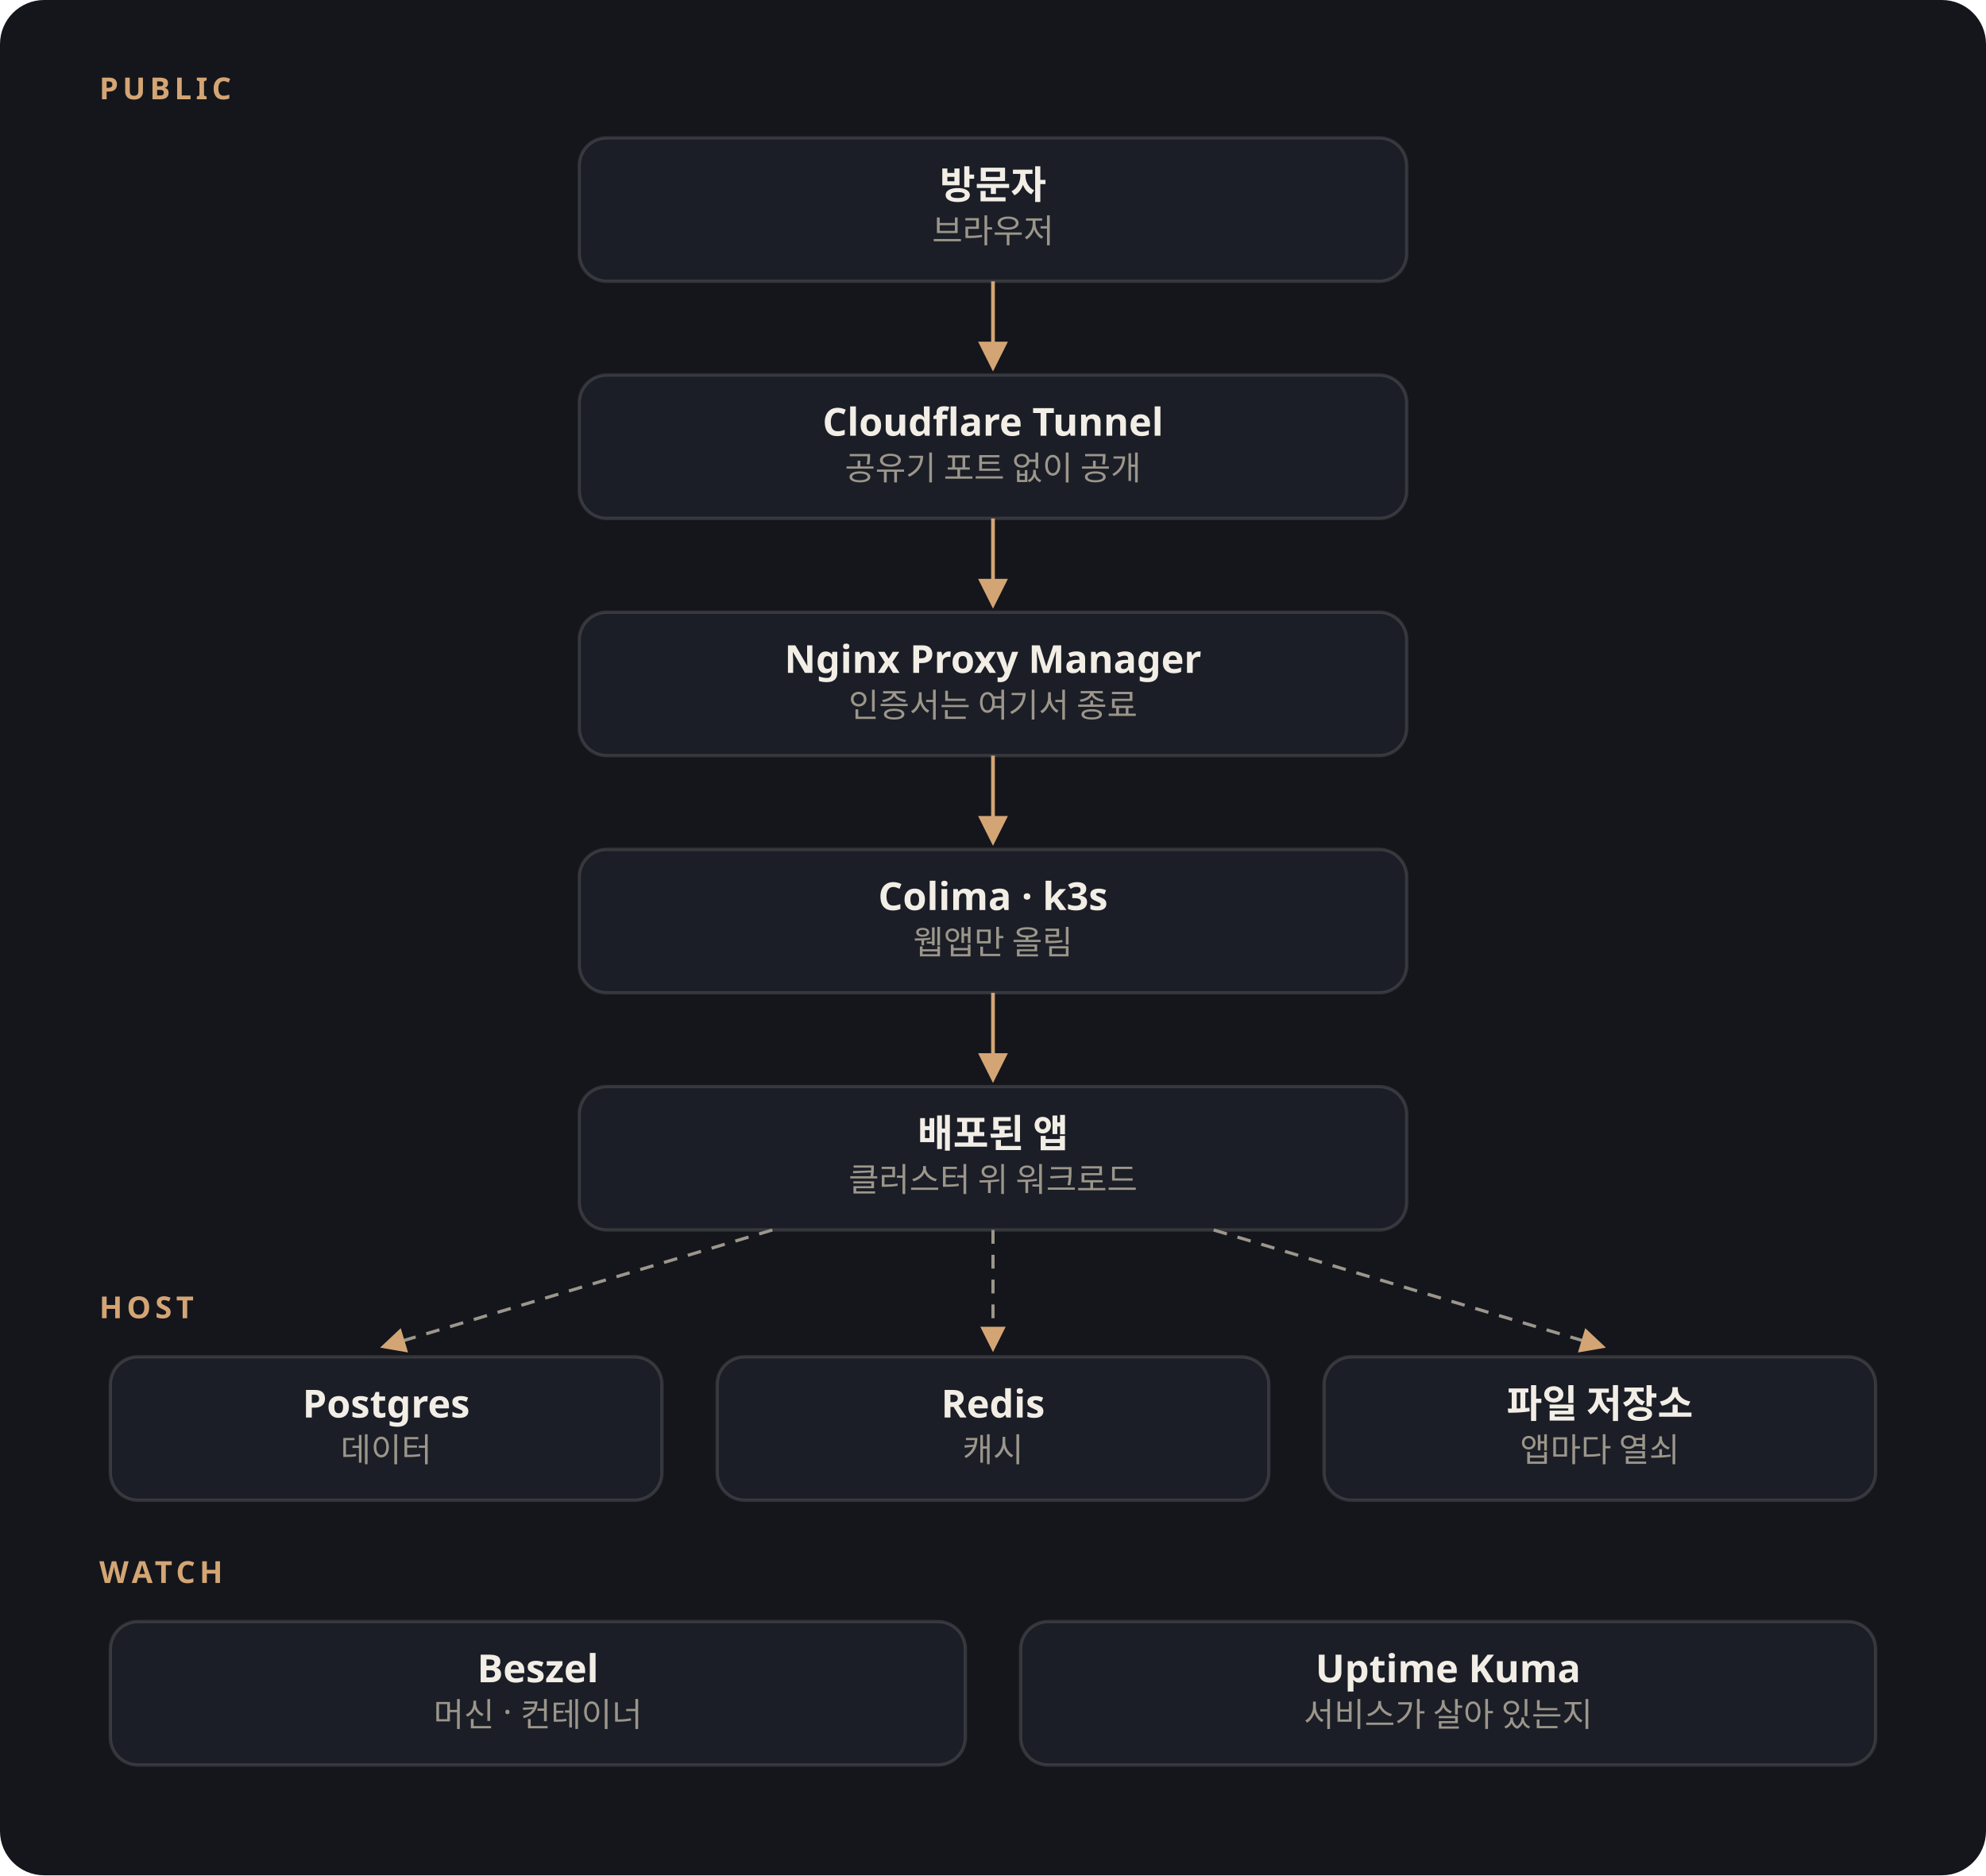
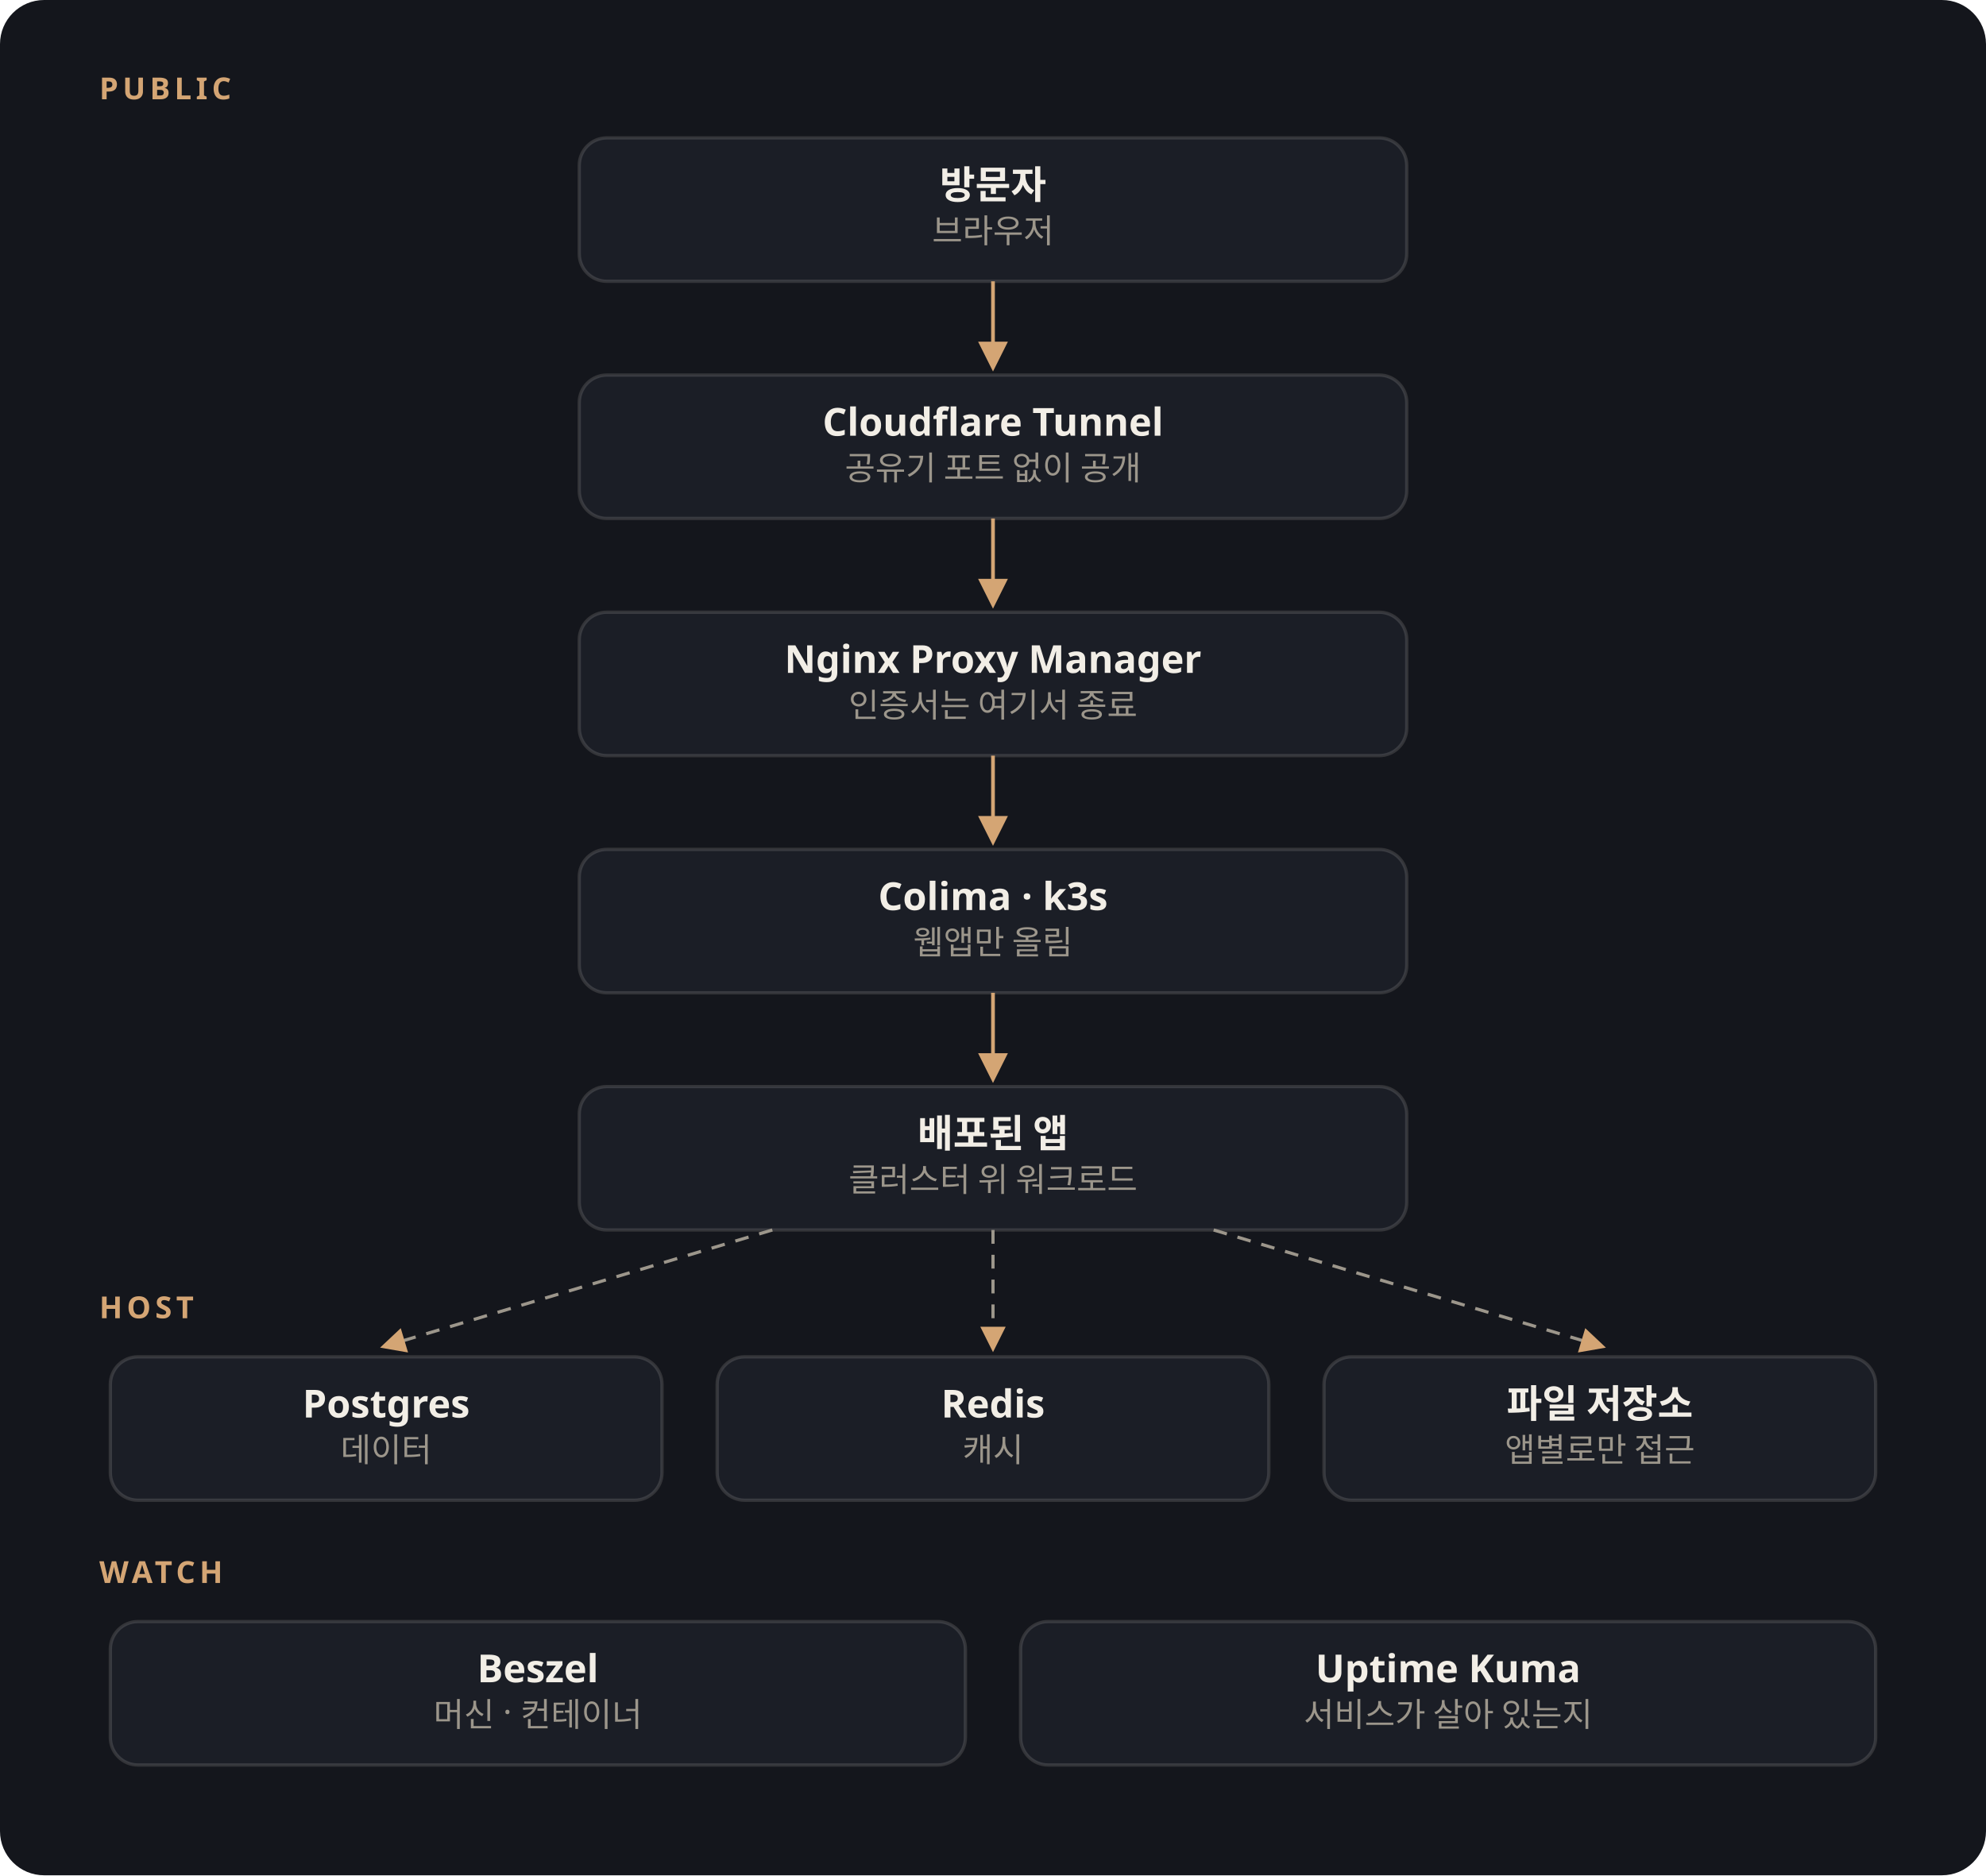
<svg xmlns="http://www.w3.org/2000/svg" viewBox="0 0 720 680" role="img" aria-labelledby="title desc">
  <defs>
    <marker id="arrow" markerWidth="8" markerHeight="8" refX="6" refY="4" orient="auto">
      <path d="M0 0 L8 4 L0 8 z" fill="#d4a574" />
    </marker>
  </defs>
  <style>
    .panel { fill: #14161c; }
    .box { fill: #1b1e26; stroke: rgba(242,238,230,0.14); stroke-width: 1.2; }
    .label { font: 600 14px Pretendard, sans-serif; fill: #f2eee6; }
    .sub { font: 12px Pretendard, sans-serif; fill: #9c968b; }
    .kicker { font: 650 11px Pretendard, sans-serif; fill: #d4a574; letter-spacing: 0.14em; }
    .line { stroke: #d4a574; stroke-width: 1.35; fill: none; marker-end: url(#arrow); }
    .line-soft { stroke: #9c968b; stroke-width: 1.15; fill: none; stroke-dasharray: 5 4; marker-end: url(#arrow); }
  </style>
  <rect class="panel" x="0" y="0" width="720" height="680" rx="16" />
  <text class="kicker" x="36" y="36">PUBLIC</text>
  <rect class="box" x="210" y="50" width="300" height="52" rx="10" />
  <text class="label" x="360" y="72" text-anchor="middle">방문자</text>
  <text class="sub" x="360" y="88" text-anchor="middle">브라우저</text>
  <path class="line" d="M 360 102 L 360 132" />
  <rect class="box" x="210" y="136" width="300" height="52" rx="10" />
  <text class="label" x="360" y="158" text-anchor="middle">Cloudflare Tunnel</text>
  <text class="sub" x="360" y="174" text-anchor="middle">공유기 포트 없이 공개</text>
  <path class="line" d="M 360 188 L 360 218" />
  <rect class="box" x="210" y="222" width="300" height="52" rx="10" />
  <text class="label" x="360" y="244" text-anchor="middle">Nginx Proxy Manager</text>
  <text class="sub" x="360" y="260" text-anchor="middle">인증서는 여기서 종료</text>
  <path class="line" d="M 360 274 L 360 304" />
  <rect class="box" x="210" y="308" width="300" height="52" rx="10" />
  <text class="label" x="360" y="330" text-anchor="middle">Colima · k3s</text>
  <text class="sub" x="360" y="346" text-anchor="middle">웹앱만 올림</text>
  <path class="line" d="M 360 360 L 360 390" />
  <rect class="box" x="210" y="394" width="300" height="52" rx="10" />
  <text class="label" x="360" y="416" text-anchor="middle">배포된 앱</text>
  <text class="sub" x="360" y="432" text-anchor="middle">클러스터 위 워크로드</text>
  <text class="kicker" x="36" y="478">HOST</text>
  <rect class="box" x="40" y="492" width="200" height="52" rx="10" />
  <text class="label" x="140" y="514" text-anchor="middle">Postgres</text>
  <text class="sub" x="140" y="530" text-anchor="middle">데이터</text>
  <rect class="box" x="260" y="492" width="200" height="52" rx="10" />
  <text class="label" x="360" y="514" text-anchor="middle">Redis</text>
  <text class="sub" x="360" y="530" text-anchor="middle">캐시</text>
  <rect class="box" x="480" y="492" width="200" height="52" rx="10" />
  <text class="label" x="580" y="514" text-anchor="middle">파일 저장소</text>
-   <text class="sub" x="580" y="530" text-anchor="middle">앱마다 열쇠</text>
+   <text class="sub" x="580" y="530" text-anchor="middle">앱별로만 접근</text>
  <path class="line-soft" d="M 280 446 L 140 488" />
  <path class="line-soft" d="M 360 446 L 360 488" />
  <path class="line-soft" d="M 440 446 L 580 488" />
  <text class="kicker" x="36" y="574">WATCH</text>
  <rect class="box" x="40" y="588" width="310" height="52" rx="10" />
  <text class="label" x="195" y="610" text-anchor="middle">Beszel</text>
  <text class="sub" x="195" y="626" text-anchor="middle">머신 · 컨테이너</text>
  <rect class="box" x="370" y="588" width="310" height="52" rx="10" />
  <text class="label" x="525" y="610" text-anchor="middle">Uptime Kuma</text>
  <text class="sub" x="525" y="626" text-anchor="middle">서비스가 살아 있는지</text>
</svg>
